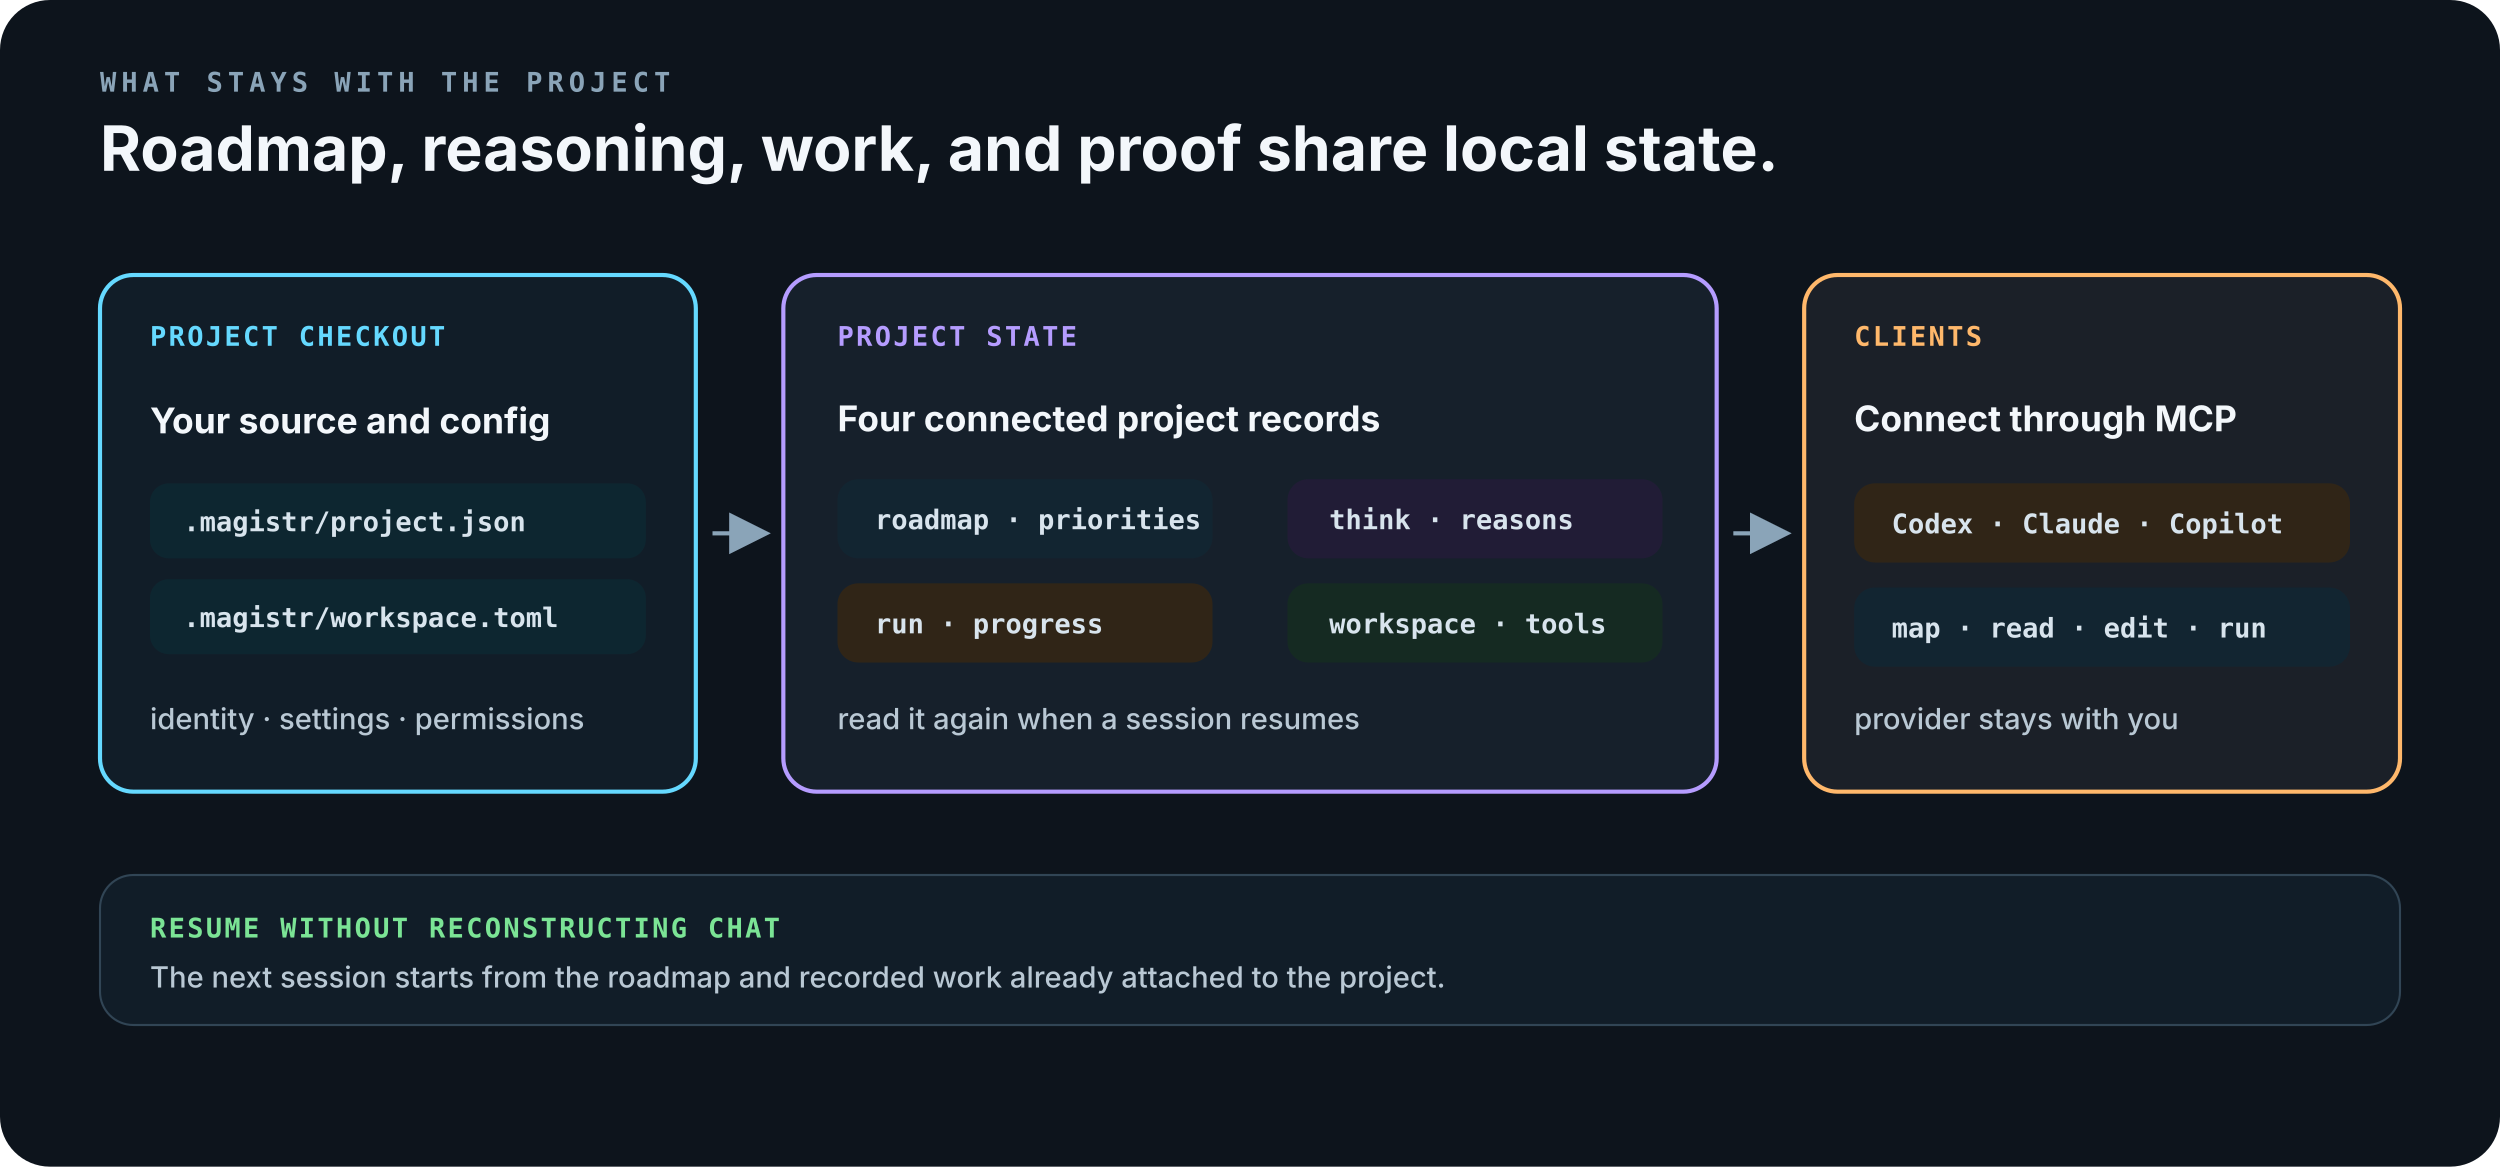
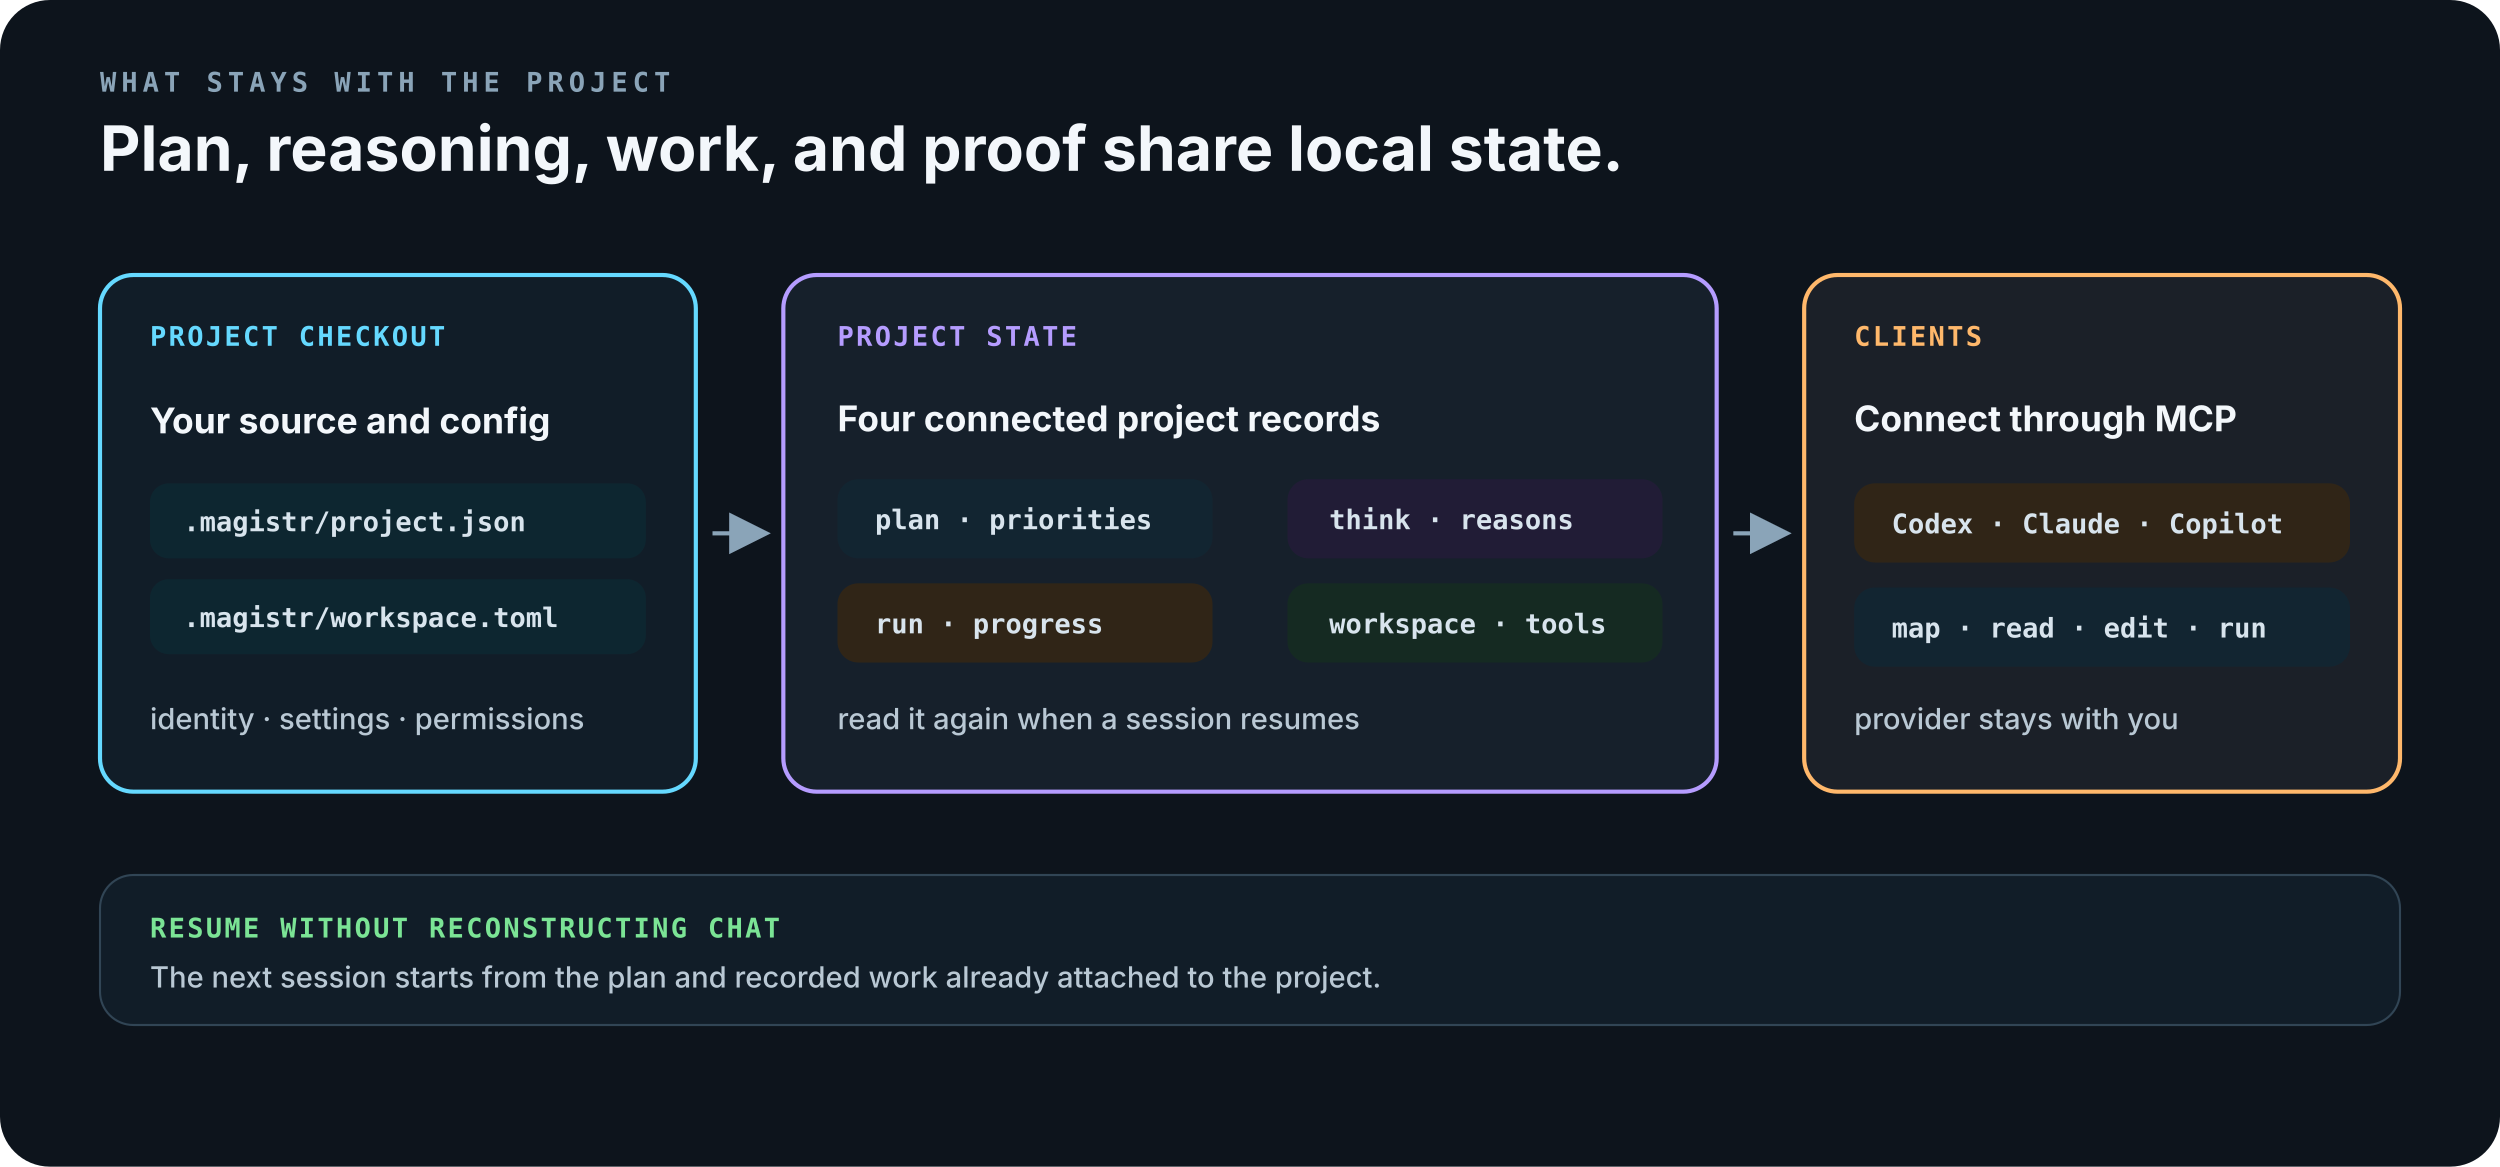
<svg xmlns="http://www.w3.org/2000/svg" viewBox="0 0 1200 560" role="img" aria-labelledby="title desc">
  <defs>
    <marker id="arrow" markerWidth="10" markerHeight="10" refX="8" refY="5" orient="auto">
      <path d="M0 0L10 5L0 10Z" fill="#8aa4b8" />
    </marker>
    <style>.kicker{font:600 13px ui-monospace,SFMono-Regular,Menlo,monospace;letter-spacing:2.4px;fill:#8aa4b8}.title{font:700 30px Inter,ui-sans-serif,system-ui,sans-serif;fill:#f3f7fb}.head{font:700 13px ui-monospace,SFMono-Regular,Menlo,monospace;letter-spacing:1.1px}.body{font:650 17px Inter,ui-sans-serif,system-ui,sans-serif;fill:#f3f7fb}.small{font:500 14px Inter,ui-sans-serif,system-ui,sans-serif;fill:#b9c8d4}.mono{font:600 13px ui-monospace,SFMono-Regular,Menlo,monospace;fill:#d8e4ed}</style>
  </defs>
  <rect width="1200" height="560" rx="24" fill="#0d141c" />
  <text x="48" y="44" class="kicker">WHAT STAYS WITH THE PROJECT</text>
-   <text x="48" y="82" class="title">Roadmap, reasoning, work, and proof share local state.</text>
+   <text x="48" y="82" class="title">Plan, reasoning, work, and proof share local state.</text>
  <g role="group" aria-label="Project checkout">
    <rect x="48" y="132" width="286" height="248" rx="16" fill="#111d28" stroke="#65d9ff" stroke-width="2" />
    <text x="72" y="166" class="head" fill="#65d9ff">PROJECT CHECKOUT</text>
    <text x="72" y="208" class="body">Your source and config</text>
    <rect x="72" y="232" width="238" height="36" rx="9" fill="#0d2630" />
    <text x="88" y="255" class="mono">.magistr/project.json</text>
    <rect x="72" y="278" width="238" height="36" rx="9" fill="#0d2630" />
    <text x="88" y="301" class="mono">.magistr/workspace.toml</text>
    <text x="72" y="350" class="small">identity · settings · permissions</text>
  </g>
  <path d="M342 256H366" stroke="#8aa4b8" stroke-width="2" marker-end="url(#arrow)" />
  <g role="group" aria-label="Project state">
    <rect x="376" y="132" width="448" height="248" rx="16" fill="#16202b" stroke="#b59cff" stroke-width="2" />
    <text x="402" y="166" class="head" fill="#b59cff">PROJECT STATE</text>
    <text x="402" y="207" class="body">Four connected project records</text>
    <rect x="402" y="230" width="180" height="38" rx="10" fill="#122531" />
-     <text x="420" y="254" class="mono">roadmap · priorities</text>
+     <text x="420" y="254" class="mono">plan · priorities</text>
    <rect x="618" y="230" width="180" height="38" rx="10" fill="#211c36" />
    <text x="638" y="254" class="mono">think · reasons</text>
    <rect x="402" y="280" width="180" height="38" rx="10" fill="#302517" />
    <text x="420" y="304" class="mono">run · progress</text>
    <rect x="618" y="280" width="180" height="38" rx="10" fill="#152a22" />
    <text x="638" y="304" class="mono">workspace · tools</text>
    <text x="402" y="350" class="small">read it again when a session resumes</text>
  </g>
  <path d="M832 256H856" stroke="#8aa4b8" stroke-width="2" marker-end="url(#arrow)" />
  <g role="group" aria-label="Agent and workspace clients">
    <rect x="866" y="132" width="286" height="248" rx="16" fill="#1b2028" stroke="#ffb86b" stroke-width="2" />
    <text x="890" y="166" class="head" fill="#ffb86b">CLIENTS</text>
    <text x="890" y="207" class="body">Connect through MCP</text>
    <rect x="890" y="232" width="238" height="38" rx="10" fill="#302517" />
    <text x="908" y="256" class="mono">Codex · Claude · Copilot</text>
    <rect x="890" y="282" width="238" height="38" rx="10" fill="#122531" />
    <text x="908" y="306" class="mono">map · read · edit · run</text>
    <text x="890" y="350" class="small">provider stays with you</text>
  </g>
  <rect x="48" y="420" width="1104" height="72" rx="16" fill="#111d28" stroke="#314555" />
  <text x="72" y="450" class="head" fill="#7be495">RESUME WITHOUT RECONSTRUCTING CHAT</text>
-   <text x="72" y="474" class="small">The next session starts from the roadmap and recorded work already attached to the project.</text>
+   <text x="72" y="474" class="small">The next session starts from the plan and recorded work already attached to the project.</text>
</svg>
